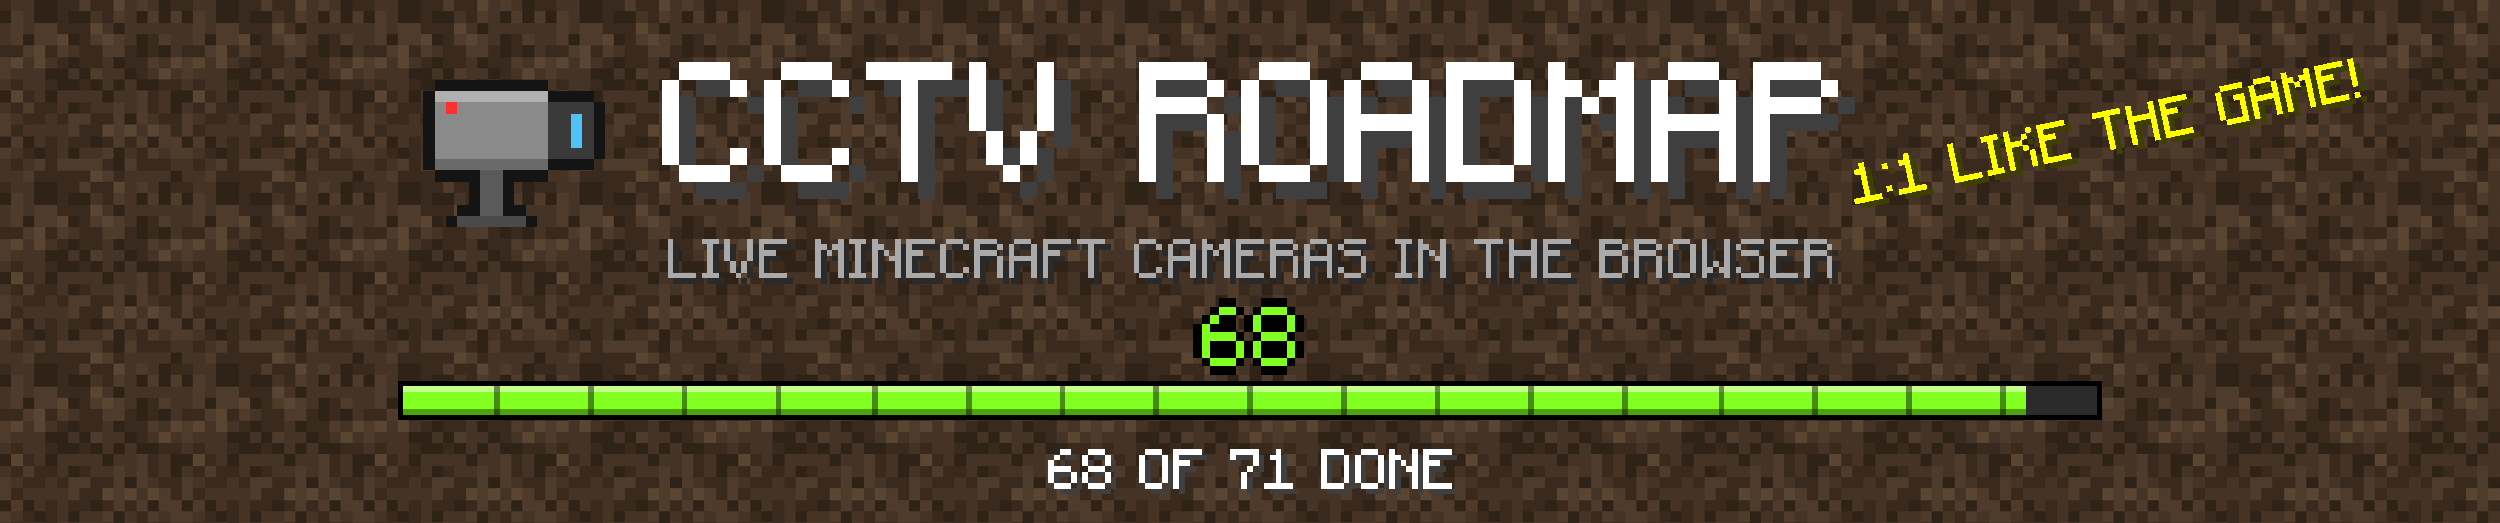
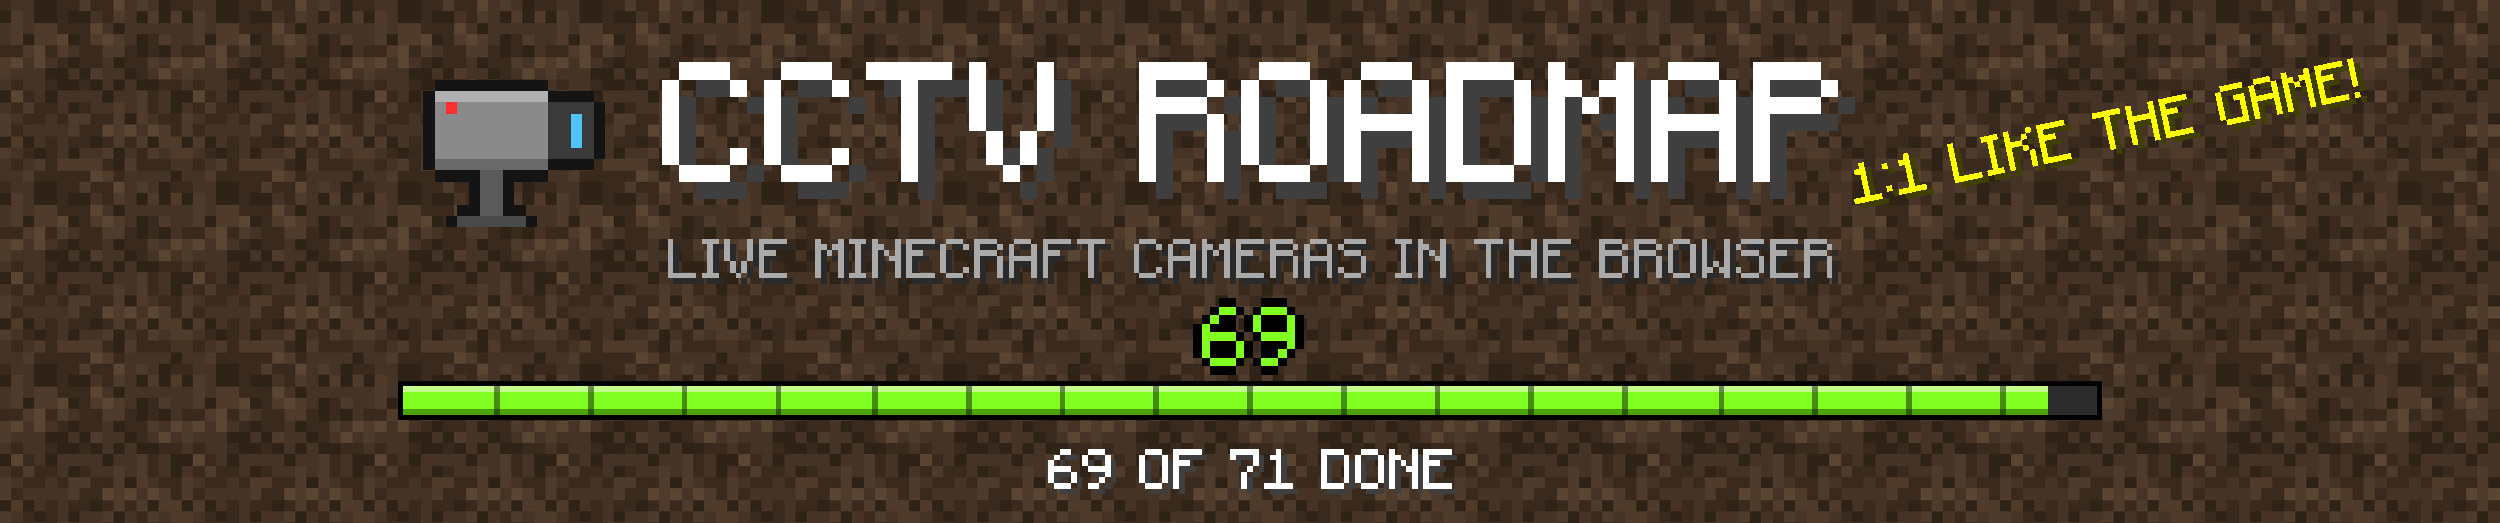
<svg xmlns="http://www.w3.org/2000/svg" width="880" height="184" viewBox="0 0 880 184" shape-rendering="crispEdges" role="img">
  <defs>
    <pattern id="dirt" width="64" height="64" patternUnits="userSpaceOnUse">
      <path fill="#3a2a1d" d="M0 0h4v4h-4zM20 0h8v4h-8zM32 0h8v4h-8zM60 0h4v4h-4zM20 4h4v4h-4zM36 4h4v4h-4zM20 8h12v4h-12zM28 12h4v4h-4zM52 12h4v4h-4zM0 16h8v4h-8zM16 16h4v4h-4zM28 16h8v4h-8zM44 16h4v4h-4zM52 16h4v4h-4zM20 20h4v4h-4zM28 20h8v4h-8zM44 20h8v4h-8zM48 24h4v4h-4zM4 28h4v4h-4zM16 28h4v4h-4zM28 28h4v4h-4zM56 28h8v4h-8zM8 32h4v4h-4zM52 32h4v4h-4zM4 36h4v4h-4zM12 36h8v4h-8zM28 36h4v4h-4zM52 36h4v4h-4zM8 40h8v4h-8zM20 40h4v4h-4zM32 40h8v4h-8zM56 40h8v4h-8zM4 44h4v4h-4zM28 44h8v4h-8zM60 44h4v4h-4zM16 48h4v4h-4zM24 48h8v4h-8zM36 48h4v4h-4zM44 48h4v4h-4zM8 52h4v4h-4zM16 52h4v4h-4zM48 52h4v4h-4zM4 56h4v4h-4zM16 56h4v4h-4zM36 56h4v4h-4zM48 56h12v4h-12zM12 60h20v4h-20zM40 60h4v4h-4z" />
      <path fill="#453325" d="M4 0h8v4h-8zM44 0h4v4h-4zM52 0h4v4h-4zM8 4h4v4h-4zM32 4h4v4h-4zM44 4h4v4h-4zM0 8h4v4h-4zM8 8h4v4h-4zM36 8h4v4h-4zM44 8h20v4h-20zM0 12h4v4h-4zM44 12h4v4h-4zM60 12h4v4h-4zM24 16h4v4h-4zM60 16h4v4h-4zM8 20h4v4h-4zM16 20h4v4h-4zM36 20h4v4h-4zM56 20h4v4h-4zM4 24h12v4h-12zM24 24h4v4h-4zM36 24h8v4h-8zM52 24h4v4h-4zM60 24h4v4h-4zM0 28h4v4h-4zM8 28h8v4h-8zM36 28h4v4h-4zM44 28h4v4h-4zM12 32h4v4h-4zM20 32h16v4h-16zM40 32h8v4h-8zM56 32h4v4h-4zM0 36h4v4h-4zM20 36h4v4h-4zM32 36h8v4h-8zM44 36h4v4h-4zM56 36h4v4h-4zM4 40h4v4h-4zM16 40h4v4h-4zM52 40h4v4h-4zM8 44h16v4h-16zM48 44h4v4h-4zM12 48h4v4h-4zM20 48h4v4h-4zM4 52h4v4h-4zM20 52h4v4h-4zM28 52h8v4h-8zM44 52h4v4h-4zM56 52h4v4h-4zM0 56h4v4h-4zM8 56h4v4h-4zM60 56h4v4h-4zM0 60h8v4h-8zM44 60h16v4h-16z" />
      <path fill="#2f2217" d="M12 0h8v4h-8zM56 0h4v4h-4zM0 4h4v4h-4zM12 4h8v4h-8zM24 4h8v4h-8zM48 4h4v4h-4zM56 4h4v4h-4zM40 8h4v4h-4zM8 12h4v4h-4zM24 12h4v4h-4zM48 12h4v4h-4zM48 16h4v4h-4zM56 16h4v4h-4zM24 20h4v4h-4zM40 20h4v4h-4zM16 24h8v4h-8zM28 24h4v4h-4zM44 24h4v4h-4zM20 28h8v4h-8zM32 28h4v4h-4zM40 28h4v4h-4zM48 28h8v4h-8zM0 32h4v4h-4zM16 32h4v4h-4zM36 32h4v4h-4zM60 32h4v4h-4zM24 36h4v4h-4zM60 36h4v4h-4zM44 40h4v4h-4zM0 48h4v4h-4zM8 48h4v4h-4zM32 48h4v4h-4zM52 48h4v4h-4zM12 52h4v4h-4zM24 52h4v4h-4zM40 52h4v4h-4zM40 56h4v4h-4zM60 60h4v4h-4z" />
      <path fill="#4f3b2b" d="M28 0h4v4h-4zM48 0h4v4h-4zM4 4h4v4h-4zM40 4h4v4h-4zM52 4h4v4h-4zM60 4h4v4h-4zM4 8h4v4h-4zM12 8h8v4h-8zM4 12h4v4h-4zM12 12h8v4h-8zM32 12h4v4h-4zM40 12h4v4h-4zM56 12h4v4h-4zM8 16h4v4h-4zM20 16h4v4h-4zM36 16h8v4h-8zM0 20h4v4h-4zM52 20h4v4h-4zM0 24h4v4h-4zM32 24h4v4h-4zM48 32h4v4h-4zM8 36h4v4h-4zM40 36h4v4h-4zM48 36h4v4h-4zM0 40h4v4h-4zM24 40h8v4h-8zM40 40h4v4h-4zM48 40h4v4h-4zM0 44h4v4h-4zM24 44h4v4h-4zM40 44h4v4h-4zM56 44h4v4h-4zM4 48h4v4h-4zM40 48h4v4h-4zM48 48h4v4h-4zM56 48h8v4h-8zM0 52h4v4h-4zM36 52h4v4h-4zM52 52h4v4h-4zM60 52h4v4h-4zM12 56h4v4h-4zM20 56h16v4h-16zM44 56h4v4h-4zM8 60h4v4h-4zM36 60h4v4h-4z" />
      <path fill="#5a4533" d="M40 0h4v4h-4zM32 8h4v4h-4zM20 12h4v4h-4zM36 12h4v4h-4zM12 16h4v4h-4zM4 20h4v4h-4zM12 20h4v4h-4zM60 20h4v4h-4zM56 24h4v4h-4zM4 32h4v4h-4zM36 44h4v4h-4zM44 44h4v4h-4zM52 44h4v4h-4zM32 60h4v4h-4z" />
    </pattern>
  </defs>
  <rect x="0" y="0" width="880" height="184" fill="url(#dirt)" />
  <path fill="#3f3f3f" d="M245 28h18v6h-18zM239 34h6v6h-6zM263 34h6v6h-6zM239 40h6v6h-6zM239 46h6v6h-6zM239 52h6v6h-6zM239 58h6v6h-6zM263 58h6v6h-6zM245 64h18v6h-18zM281 28h18v6h-18zM275 34h6v6h-6zM299 34h6v6h-6zM275 40h6v6h-6zM275 46h6v6h-6zM275 52h6v6h-6zM275 58h6v6h-6zM299 58h6v6h-6zM281 64h18v6h-18zM311 28h30v6h-30zM323 34h6v6h-6zM323 40h6v6h-6zM323 46h6v6h-6zM323 52h6v6h-6zM323 58h6v6h-6zM323 64h6v6h-6zM347 28h6v6h-6zM371 28h6v6h-6zM347 34h6v6h-6zM371 34h6v6h-6zM347 40h6v6h-6zM371 40h6v6h-6zM347 46h6v6h-6zM371 46h6v6h-6zM353 52h6v6h-6zM365 52h6v6h-6zM353 58h6v6h-6zM365 58h6v6h-6zM359 64h6v6h-6zM407 28h24v6h-24zM407 34h6v6h-6zM431 34h6v6h-6zM407 40h24v6h-24zM407 46h6v6h-6zM431 46h6v6h-6zM407 52h6v6h-6zM431 52h6v6h-6zM407 58h6v6h-6zM431 58h6v6h-6zM407 64h6v6h-6zM431 64h6v6h-6zM449 28h18v6h-18zM443 34h6v6h-6zM467 34h6v6h-6zM443 40h6v6h-6zM467 40h6v6h-6zM443 46h6v6h-6zM467 46h6v6h-6zM443 52h6v6h-6zM467 52h6v6h-6zM443 58h6v6h-6zM467 58h6v6h-6zM449 64h18v6h-18zM485 28h18v6h-18zM479 34h6v6h-6zM503 34h6v6h-6zM479 40h6v6h-6zM503 40h6v6h-6zM479 46h30v6h-30zM479 52h6v6h-6zM503 52h6v6h-6zM479 58h6v6h-6zM503 58h6v6h-6zM479 64h6v6h-6zM503 64h6v6h-6zM515 28h24v6h-24zM515 34h6v6h-6zM539 34h6v6h-6zM515 40h6v6h-6zM539 40h6v6h-6zM515 46h6v6h-6zM539 46h6v6h-6zM515 52h6v6h-6zM539 52h6v6h-6zM515 58h6v6h-6zM539 58h6v6h-6zM515 64h24v6h-24zM551 28h6v6h-6zM575 28h6v6h-6zM551 34h12v6h-12zM569 34h12v6h-12zM551 40h6v6h-6zM563 40h6v6h-6zM575 40h6v6h-6zM551 46h6v6h-6zM575 46h6v6h-6zM551 52h6v6h-6zM575 52h6v6h-6zM551 58h6v6h-6zM575 58h6v6h-6zM551 64h6v6h-6zM575 64h6v6h-6zM593 28h18v6h-18zM587 34h6v6h-6zM611 34h6v6h-6zM587 40h6v6h-6zM611 40h6v6h-6zM587 46h30v6h-30zM587 52h6v6h-6zM611 52h6v6h-6zM587 58h6v6h-6zM611 58h6v6h-6zM587 64h6v6h-6zM611 64h6v6h-6zM623 28h24v6h-24zM623 34h6v6h-6zM647 34h6v6h-6zM623 40h24v6h-24zM623 46h6v6h-6zM623 52h6v6h-6zM623 58h6v6h-6zM623 64h6v6h-6z" />
  <path fill="#ffffff" d="M239 22h18v6h-18zM233 28h6v6h-6zM257 28h6v6h-6zM233 34h6v6h-6zM233 40h6v6h-6zM233 46h6v6h-6zM233 52h6v6h-6zM257 52h6v6h-6zM239 58h18v6h-18zM275 22h18v6h-18zM269 28h6v6h-6zM293 28h6v6h-6zM269 34h6v6h-6zM269 40h6v6h-6zM269 46h6v6h-6zM269 52h6v6h-6zM293 52h6v6h-6zM275 58h18v6h-18zM305 22h30v6h-30zM317 28h6v6h-6zM317 34h6v6h-6zM317 40h6v6h-6zM317 46h6v6h-6zM317 52h6v6h-6zM317 58h6v6h-6zM341 22h6v6h-6zM365 22h6v6h-6zM341 28h6v6h-6zM365 28h6v6h-6zM341 34h6v6h-6zM365 34h6v6h-6zM341 40h6v6h-6zM365 40h6v6h-6zM347 46h6v6h-6zM359 46h6v6h-6zM347 52h6v6h-6zM359 52h6v6h-6zM353 58h6v6h-6zM401 22h24v6h-24zM401 28h6v6h-6zM425 28h6v6h-6zM401 34h24v6h-24zM401 40h6v6h-6zM425 40h6v6h-6zM401 46h6v6h-6zM425 46h6v6h-6zM401 52h6v6h-6zM425 52h6v6h-6zM401 58h6v6h-6zM425 58h6v6h-6zM443 22h18v6h-18zM437 28h6v6h-6zM461 28h6v6h-6zM437 34h6v6h-6zM461 34h6v6h-6zM437 40h6v6h-6zM461 40h6v6h-6zM437 46h6v6h-6zM461 46h6v6h-6zM437 52h6v6h-6zM461 52h6v6h-6zM443 58h18v6h-18zM479 22h18v6h-18zM473 28h6v6h-6zM497 28h6v6h-6zM473 34h6v6h-6zM497 34h6v6h-6zM473 40h30v6h-30zM473 46h6v6h-6zM497 46h6v6h-6zM473 52h6v6h-6zM497 52h6v6h-6zM473 58h6v6h-6zM497 58h6v6h-6zM509 22h24v6h-24zM509 28h6v6h-6zM533 28h6v6h-6zM509 34h6v6h-6zM533 34h6v6h-6zM509 40h6v6h-6zM533 40h6v6h-6zM509 46h6v6h-6zM533 46h6v6h-6zM509 52h6v6h-6zM533 52h6v6h-6zM509 58h24v6h-24zM545 22h6v6h-6zM569 22h6v6h-6zM545 28h12v6h-12zM563 28h12v6h-12zM545 34h6v6h-6zM557 34h6v6h-6zM569 34h6v6h-6zM545 40h6v6h-6zM569 40h6v6h-6zM545 46h6v6h-6zM569 46h6v6h-6zM545 52h6v6h-6zM569 52h6v6h-6zM545 58h6v6h-6zM569 58h6v6h-6zM587 22h18v6h-18zM581 28h6v6h-6zM605 28h6v6h-6zM581 34h6v6h-6zM605 34h6v6h-6zM581 40h30v6h-30zM581 46h6v6h-6zM605 46h6v6h-6zM581 52h6v6h-6zM605 52h6v6h-6zM581 58h6v6h-6zM605 58h6v6h-6zM617 22h24v6h-24zM617 28h6v6h-6zM641 28h6v6h-6zM617 34h24v6h-24zM617 40h6v6h-6zM617 46h6v6h-6zM617 52h6v6h-6zM617 58h6v6h-6z" />
  <path fill="#141414" d="M153 28h40v4h-40zM149 32h4v4h-4zM193 32h16v4h-16zM149 36h4v4h-4zM209 36h4v4h-4zM149 40h4v4h-4zM209 40h4v4h-4zM149 44h4v4h-4zM209 44h4v4h-4zM149 48h4v4h-4zM209 48h4v4h-4zM149 52h4v4h-4zM209 52h4v4h-4zM149 56h4v4h-4zM193 56h16v4h-16zM153 60h16v4h-16zM177 60h16v4h-16zM165 64h4v4h-4zM177 64h4v4h-4zM165 68h4v4h-4zM177 68h4v4h-4zM161 72h8v4h-8zM177 72h8v4h-8zM157 76h4v4h-4zM185 76h4v4h-4z" />
  <path fill="#b0b0b0" d="M153 32h40v4h-40z" />
  <path fill="#8a8a8a" d="M153 36h4v4h-4zM161 36h32v4h-32zM153 40h40v4h-40zM153 44h40v4h-40zM153 48h40v4h-40zM153 52h40v4h-40z" />
  <path fill="#ff3030" d="M157 36h4v4h-4z" />
  <path fill="#3a3a3a" d="M193 36h16v4h-16zM193 40h8v4h-8zM205 40h4v4h-4zM193 44h8v4h-8zM205 44h4v4h-4zM193 48h8v4h-8zM205 48h4v4h-4zM193 52h16v4h-16z" />
  <path fill="#4fc3f7" d="M201 40h4v4h-4zM201 44h4v4h-4zM201 48h4v4h-4z" />
  <path fill="#6a6a6a" d="M153 56h40v4h-40z" />
  <path fill="#5a5a5a" d="M169 60h8v4h-8zM169 64h8v4h-8zM169 68h8v4h-8zM169 72h8v4h-8z" />
  <path fill="#4a4a4a" d="M161 76h24v4h-24z" />
  <g transform="translate(653 72) rotate(-12)">
    <path fill="#3f3f00" d="M6 -12h2v2h-2zM4 -10h4v2h-4zM6 -8h2v2h-2zM6 -6h2v2h-2zM6 -4h2v2h-2zM6 -2h2v2h-2zM2 0h10v2h-10zM14 -10h2v2h-2zM14 -2h2v2h-2zM22 -12h2v2h-2zM20 -10h4v2h-4zM22 -8h2v2h-2zM22 -6h2v2h-2zM22 -4h2v2h-2zM22 -2h2v2h-2zM18 0h10v2h-10zM38 -12h2v2h-2zM38 -10h2v2h-2zM38 -8h2v2h-2zM38 -6h2v2h-2zM38 -4h2v2h-2zM38 -2h2v2h-2zM38 0h10v2h-10zM50 -12h6v2h-6zM52 -10h2v2h-2zM52 -8h2v2h-2zM52 -6h2v2h-2zM52 -4h2v2h-2zM52 -2h2v2h-2zM50 0h6v2h-6zM58 -12h2v2h-2zM66 -12h2v2h-2zM58 -10h2v2h-2zM64 -10h2v2h-2zM58 -8h6v2h-6zM58 -6h2v2h-2zM64 -6h2v2h-2zM58 -4h2v2h-2zM66 -4h2v2h-2zM58 -2h2v2h-2zM66 -2h2v2h-2zM58 0h2v2h-2zM66 0h2v2h-2zM70 -12h10v2h-10zM70 -10h2v2h-2zM70 -8h6v2h-6zM70 -6h2v2h-2zM70 -4h2v2h-2zM70 -2h2v2h-2zM70 0h10v2h-10zM90 -12h10v2h-10zM94 -10h2v2h-2zM94 -8h2v2h-2zM94 -6h2v2h-2zM94 -4h2v2h-2zM94 -2h2v2h-2zM94 0h2v2h-2zM102 -12h2v2h-2zM110 -12h2v2h-2zM102 -10h2v2h-2zM110 -10h2v2h-2zM102 -8h10v2h-10zM102 -6h2v2h-2zM110 -6h2v2h-2zM102 -4h2v2h-2zM110 -4h2v2h-2zM102 -2h2v2h-2zM110 -2h2v2h-2zM102 0h2v2h-2zM110 0h2v2h-2zM114 -12h10v2h-10zM114 -10h2v2h-2zM114 -8h6v2h-6zM114 -6h2v2h-2zM114 -4h2v2h-2zM114 -2h2v2h-2zM114 0h10v2h-10zM136 -12h8v2h-8zM134 -10h2v2h-2zM134 -8h2v2h-2zM140 -8h4v2h-4zM134 -6h2v2h-2zM142 -6h2v2h-2zM134 -4h2v2h-2zM142 -4h2v2h-2zM134 -2h2v2h-2zM142 -2h2v2h-2zM136 0h8v2h-8zM148 -12h6v2h-6zM146 -10h2v2h-2zM154 -10h2v2h-2zM146 -8h2v2h-2zM154 -8h2v2h-2zM146 -6h10v2h-10zM146 -4h2v2h-2zM154 -4h2v2h-2zM146 -2h2v2h-2zM154 -2h2v2h-2zM146 0h2v2h-2zM154 0h2v2h-2zM158 -12h2v2h-2zM166 -12h2v2h-2zM158 -10h4v2h-4zM164 -10h4v2h-4zM158 -8h2v2h-2zM162 -8h2v2h-2zM166 -8h2v2h-2zM158 -6h2v2h-2zM166 -6h2v2h-2zM158 -4h2v2h-2zM166 -4h2v2h-2zM158 -2h2v2h-2zM166 -2h2v2h-2zM158 0h2v2h-2zM166 0h2v2h-2zM170 -12h10v2h-10zM170 -10h2v2h-2zM170 -8h6v2h-6zM170 -6h2v2h-2zM170 -4h2v2h-2zM170 -2h2v2h-2zM170 0h10v2h-10zM182 -12h2v2h-2zM182 -10h2v2h-2zM182 -8h2v2h-2zM182 -6h2v2h-2zM182 -4h2v2h-2zM182 0h2v2h-2z" />
    <path fill="#ffff00" d="M4 -14h2v2h-2zM2 -12h4v2h-4zM4 -10h2v2h-2zM4 -8h2v2h-2zM4 -6h2v2h-2zM4 -4h2v2h-2zM0 -2h10v2h-10zM12 -12h2v2h-2zM12 -4h2v2h-2zM20 -14h2v2h-2zM18 -12h4v2h-4zM20 -10h2v2h-2zM20 -8h2v2h-2zM20 -6h2v2h-2zM20 -4h2v2h-2zM16 -2h10v2h-10zM36 -14h2v2h-2zM36 -12h2v2h-2zM36 -10h2v2h-2zM36 -8h2v2h-2zM36 -6h2v2h-2zM36 -4h2v2h-2zM36 -2h10v2h-10zM48 -14h6v2h-6zM50 -12h2v2h-2zM50 -10h2v2h-2zM50 -8h2v2h-2zM50 -6h2v2h-2zM50 -4h2v2h-2zM48 -2h6v2h-6zM56 -14h2v2h-2zM64 -14h2v2h-2zM56 -12h2v2h-2zM62 -12h2v2h-2zM56 -10h6v2h-6zM56 -8h2v2h-2zM62 -8h2v2h-2zM56 -6h2v2h-2zM64 -6h2v2h-2zM56 -4h2v2h-2zM64 -4h2v2h-2zM56 -2h2v2h-2zM64 -2h2v2h-2zM68 -14h10v2h-10zM68 -12h2v2h-2zM68 -10h6v2h-6zM68 -8h2v2h-2zM68 -6h2v2h-2zM68 -4h2v2h-2zM68 -2h10v2h-10zM88 -14h10v2h-10zM92 -12h2v2h-2zM92 -10h2v2h-2zM92 -8h2v2h-2zM92 -6h2v2h-2zM92 -4h2v2h-2zM92 -2h2v2h-2zM100 -14h2v2h-2zM108 -14h2v2h-2zM100 -12h2v2h-2zM108 -12h2v2h-2zM100 -10h10v2h-10zM100 -8h2v2h-2zM108 -8h2v2h-2zM100 -6h2v2h-2zM108 -6h2v2h-2zM100 -4h2v2h-2zM108 -4h2v2h-2zM100 -2h2v2h-2zM108 -2h2v2h-2zM112 -14h10v2h-10zM112 -12h2v2h-2zM112 -10h6v2h-6zM112 -8h2v2h-2zM112 -6h2v2h-2zM112 -4h2v2h-2zM112 -2h10v2h-10zM134 -14h8v2h-8zM132 -12h2v2h-2zM132 -10h2v2h-2zM138 -10h4v2h-4zM132 -8h2v2h-2zM140 -8h2v2h-2zM132 -6h2v2h-2zM140 -6h2v2h-2zM132 -4h2v2h-2zM140 -4h2v2h-2zM134 -2h8v2h-8zM146 -14h6v2h-6zM144 -12h2v2h-2zM152 -12h2v2h-2zM144 -10h2v2h-2zM152 -10h2v2h-2zM144 -8h10v2h-10zM144 -6h2v2h-2zM152 -6h2v2h-2zM144 -4h2v2h-2zM152 -4h2v2h-2zM144 -2h2v2h-2zM152 -2h2v2h-2zM156 -14h2v2h-2zM164 -14h2v2h-2zM156 -12h4v2h-4zM162 -12h4v2h-4zM156 -10h2v2h-2zM160 -10h2v2h-2zM164 -10h2v2h-2zM156 -8h2v2h-2zM164 -8h2v2h-2zM156 -6h2v2h-2zM164 -6h2v2h-2zM156 -4h2v2h-2zM164 -4h2v2h-2zM156 -2h2v2h-2zM164 -2h2v2h-2zM168 -14h10v2h-10zM168 -12h2v2h-2zM168 -10h6v2h-6zM168 -8h2v2h-2zM168 -6h2v2h-2zM168 -4h2v2h-2zM168 -2h10v2h-10zM180 -14h2v2h-2zM180 -12h2v2h-2zM180 -10h2v2h-2zM180 -8h2v2h-2zM180 -6h2v2h-2zM180 -2h2v2h-2z" />
  </g>
  <path fill="#2a2a2a" d="M237 86h2v2h-2zM237 88h2v2h-2zM237 90h2v2h-2zM237 92h2v2h-2zM237 94h2v2h-2zM237 96h2v2h-2zM237 98h10v2h-10zM249 86h6v2h-6zM251 88h2v2h-2zM251 90h2v2h-2zM251 92h2v2h-2zM251 94h2v2h-2zM251 96h2v2h-2zM249 98h6v2h-6zM257 86h2v2h-2zM265 86h2v2h-2zM257 88h2v2h-2zM265 88h2v2h-2zM257 90h2v2h-2zM265 90h2v2h-2zM257 92h2v2h-2zM265 92h2v2h-2zM259 94h2v2h-2zM263 94h2v2h-2zM259 96h2v2h-2zM263 96h2v2h-2zM261 98h2v2h-2zM269 86h10v2h-10zM269 88h2v2h-2zM269 90h6v2h-6zM269 92h2v2h-2zM269 94h2v2h-2zM269 96h2v2h-2zM269 98h10v2h-10zM289 86h2v2h-2zM297 86h2v2h-2zM289 88h4v2h-4zM295 88h4v2h-4zM289 90h2v2h-2zM293 90h2v2h-2zM297 90h2v2h-2zM289 92h2v2h-2zM297 92h2v2h-2zM289 94h2v2h-2zM297 94h2v2h-2zM289 96h2v2h-2zM297 96h2v2h-2zM289 98h2v2h-2zM297 98h2v2h-2zM301 86h6v2h-6zM303 88h2v2h-2zM303 90h2v2h-2zM303 92h2v2h-2zM303 94h2v2h-2zM303 96h2v2h-2zM301 98h6v2h-6zM309 86h2v2h-2zM317 86h2v2h-2zM309 88h4v2h-4zM317 88h2v2h-2zM309 90h2v2h-2zM313 90h2v2h-2zM317 90h2v2h-2zM309 92h2v2h-2zM315 92h4v2h-4zM309 94h2v2h-2zM317 94h2v2h-2zM309 96h2v2h-2zM317 96h2v2h-2zM309 98h2v2h-2zM317 98h2v2h-2zM321 86h10v2h-10zM321 88h2v2h-2zM321 90h6v2h-6zM321 92h2v2h-2zM321 94h2v2h-2zM321 96h2v2h-2zM321 98h10v2h-10zM335 86h6v2h-6zM333 88h2v2h-2zM341 88h2v2h-2zM333 90h2v2h-2zM333 92h2v2h-2zM333 94h2v2h-2zM333 96h2v2h-2zM341 96h2v2h-2zM335 98h6v2h-6zM345 86h8v2h-8zM345 88h2v2h-2zM353 88h2v2h-2zM345 90h8v2h-8zM345 92h2v2h-2zM353 92h2v2h-2zM345 94h2v2h-2zM353 94h2v2h-2zM345 96h2v2h-2zM353 96h2v2h-2zM345 98h2v2h-2zM353 98h2v2h-2zM359 86h6v2h-6zM357 88h2v2h-2zM365 88h2v2h-2zM357 90h2v2h-2zM365 90h2v2h-2zM357 92h10v2h-10zM357 94h2v2h-2zM365 94h2v2h-2zM357 96h2v2h-2zM365 96h2v2h-2zM357 98h2v2h-2zM365 98h2v2h-2zM369 86h10v2h-10zM369 88h2v2h-2zM369 90h6v2h-6zM369 92h2v2h-2zM369 94h2v2h-2zM369 96h2v2h-2zM369 98h2v2h-2zM381 86h10v2h-10zM385 88h2v2h-2zM385 90h2v2h-2zM385 92h2v2h-2zM385 94h2v2h-2zM385 96h2v2h-2zM385 98h2v2h-2zM403 86h6v2h-6zM401 88h2v2h-2zM409 88h2v2h-2zM401 90h2v2h-2zM401 92h2v2h-2zM401 94h2v2h-2zM401 96h2v2h-2zM409 96h2v2h-2zM403 98h6v2h-6zM415 86h6v2h-6zM413 88h2v2h-2zM421 88h2v2h-2zM413 90h2v2h-2zM421 90h2v2h-2zM413 92h10v2h-10zM413 94h2v2h-2zM421 94h2v2h-2zM413 96h2v2h-2zM421 96h2v2h-2zM413 98h2v2h-2zM421 98h2v2h-2zM425 86h2v2h-2zM433 86h2v2h-2zM425 88h4v2h-4zM431 88h4v2h-4zM425 90h2v2h-2zM429 90h2v2h-2zM433 90h2v2h-2zM425 92h2v2h-2zM433 92h2v2h-2zM425 94h2v2h-2zM433 94h2v2h-2zM425 96h2v2h-2zM433 96h2v2h-2zM425 98h2v2h-2zM433 98h2v2h-2zM437 86h10v2h-10zM437 88h2v2h-2zM437 90h6v2h-6zM437 92h2v2h-2zM437 94h2v2h-2zM437 96h2v2h-2zM437 98h10v2h-10zM449 86h8v2h-8zM449 88h2v2h-2zM457 88h2v2h-2zM449 90h8v2h-8zM449 92h2v2h-2zM457 92h2v2h-2zM449 94h2v2h-2zM457 94h2v2h-2zM449 96h2v2h-2zM457 96h2v2h-2zM449 98h2v2h-2zM457 98h2v2h-2zM463 86h6v2h-6zM461 88h2v2h-2zM469 88h2v2h-2zM461 90h2v2h-2zM469 90h2v2h-2zM461 92h10v2h-10zM461 94h2v2h-2zM469 94h2v2h-2zM461 96h2v2h-2zM469 96h2v2h-2zM461 98h2v2h-2zM469 98h2v2h-2zM475 86h8v2h-8zM473 88h2v2h-2zM475 90h6v2h-6zM481 92h2v2h-2zM481 94h2v2h-2zM473 96h2v2h-2zM481 96h2v2h-2zM475 98h6v2h-6zM493 86h6v2h-6zM495 88h2v2h-2zM495 90h2v2h-2zM495 92h2v2h-2zM495 94h2v2h-2zM495 96h2v2h-2zM493 98h6v2h-6zM501 86h2v2h-2zM509 86h2v2h-2zM501 88h4v2h-4zM509 88h2v2h-2zM501 90h2v2h-2zM505 90h2v2h-2zM509 90h2v2h-2zM501 92h2v2h-2zM507 92h4v2h-4zM501 94h2v2h-2zM509 94h2v2h-2zM501 96h2v2h-2zM509 96h2v2h-2zM501 98h2v2h-2zM509 98h2v2h-2zM521 86h10v2h-10zM525 88h2v2h-2zM525 90h2v2h-2zM525 92h2v2h-2zM525 94h2v2h-2zM525 96h2v2h-2zM525 98h2v2h-2zM533 86h2v2h-2zM541 86h2v2h-2zM533 88h2v2h-2zM541 88h2v2h-2zM533 90h10v2h-10zM533 92h2v2h-2zM541 92h2v2h-2zM533 94h2v2h-2zM541 94h2v2h-2zM533 96h2v2h-2zM541 96h2v2h-2zM533 98h2v2h-2zM541 98h2v2h-2zM545 86h10v2h-10zM545 88h2v2h-2zM545 90h6v2h-6zM545 92h2v2h-2zM545 94h2v2h-2zM545 96h2v2h-2zM545 98h10v2h-10zM565 86h8v2h-8zM565 88h2v2h-2zM573 88h2v2h-2zM565 90h8v2h-8zM565 92h2v2h-2zM573 92h2v2h-2zM565 94h2v2h-2zM573 94h2v2h-2zM565 96h2v2h-2zM573 96h2v2h-2zM565 98h8v2h-8zM577 86h8v2h-8zM577 88h2v2h-2zM585 88h2v2h-2zM577 90h8v2h-8zM577 92h2v2h-2zM585 92h2v2h-2zM577 94h2v2h-2zM585 94h2v2h-2zM577 96h2v2h-2zM585 96h2v2h-2zM577 98h2v2h-2zM585 98h2v2h-2zM591 86h6v2h-6zM589 88h2v2h-2zM597 88h2v2h-2zM589 90h2v2h-2zM597 90h2v2h-2zM589 92h2v2h-2zM597 92h2v2h-2zM589 94h2v2h-2zM597 94h2v2h-2zM589 96h2v2h-2zM597 96h2v2h-2zM591 98h6v2h-6zM601 86h2v2h-2zM609 86h2v2h-2zM601 88h2v2h-2zM609 88h2v2h-2zM601 90h2v2h-2zM609 90h2v2h-2zM601 92h2v2h-2zM609 92h2v2h-2zM601 94h2v2h-2zM605 94h2v2h-2zM609 94h2v2h-2zM601 96h4v2h-4zM607 96h4v2h-4zM601 98h2v2h-2zM609 98h2v2h-2zM615 86h8v2h-8zM613 88h2v2h-2zM615 90h6v2h-6zM621 92h2v2h-2zM621 94h2v2h-2zM613 96h2v2h-2zM621 96h2v2h-2zM615 98h6v2h-6zM625 86h10v2h-10zM625 88h2v2h-2zM625 90h6v2h-6zM625 92h2v2h-2zM625 94h2v2h-2zM625 96h2v2h-2zM625 98h10v2h-10zM637 86h8v2h-8zM637 88h2v2h-2zM645 88h2v2h-2zM637 90h8v2h-8zM637 92h2v2h-2zM645 92h2v2h-2zM637 94h2v2h-2zM645 94h2v2h-2zM637 96h2v2h-2zM645 96h2v2h-2zM637 98h2v2h-2zM645 98h2v2h-2z" />
  <path fill="#aaaaaa" d="M235 84h2v2h-2zM235 86h2v2h-2zM235 88h2v2h-2zM235 90h2v2h-2zM235 92h2v2h-2zM235 94h2v2h-2zM235 96h10v2h-10zM247 84h6v2h-6zM249 86h2v2h-2zM249 88h2v2h-2zM249 90h2v2h-2zM249 92h2v2h-2zM249 94h2v2h-2zM247 96h6v2h-6zM255 84h2v2h-2zM263 84h2v2h-2zM255 86h2v2h-2zM263 86h2v2h-2zM255 88h2v2h-2zM263 88h2v2h-2zM255 90h2v2h-2zM263 90h2v2h-2zM257 92h2v2h-2zM261 92h2v2h-2zM257 94h2v2h-2zM261 94h2v2h-2zM259 96h2v2h-2zM267 84h10v2h-10zM267 86h2v2h-2zM267 88h6v2h-6zM267 90h2v2h-2zM267 92h2v2h-2zM267 94h2v2h-2zM267 96h10v2h-10zM287 84h2v2h-2zM295 84h2v2h-2zM287 86h4v2h-4zM293 86h4v2h-4zM287 88h2v2h-2zM291 88h2v2h-2zM295 88h2v2h-2zM287 90h2v2h-2zM295 90h2v2h-2zM287 92h2v2h-2zM295 92h2v2h-2zM287 94h2v2h-2zM295 94h2v2h-2zM287 96h2v2h-2zM295 96h2v2h-2zM299 84h6v2h-6zM301 86h2v2h-2zM301 88h2v2h-2zM301 90h2v2h-2zM301 92h2v2h-2zM301 94h2v2h-2zM299 96h6v2h-6zM307 84h2v2h-2zM315 84h2v2h-2zM307 86h4v2h-4zM315 86h2v2h-2zM307 88h2v2h-2zM311 88h2v2h-2zM315 88h2v2h-2zM307 90h2v2h-2zM313 90h4v2h-4zM307 92h2v2h-2zM315 92h2v2h-2zM307 94h2v2h-2zM315 94h2v2h-2zM307 96h2v2h-2zM315 96h2v2h-2zM319 84h10v2h-10zM319 86h2v2h-2zM319 88h6v2h-6zM319 90h2v2h-2zM319 92h2v2h-2zM319 94h2v2h-2zM319 96h10v2h-10zM333 84h6v2h-6zM331 86h2v2h-2zM339 86h2v2h-2zM331 88h2v2h-2zM331 90h2v2h-2zM331 92h2v2h-2zM331 94h2v2h-2zM339 94h2v2h-2zM333 96h6v2h-6zM343 84h8v2h-8zM343 86h2v2h-2zM351 86h2v2h-2zM343 88h8v2h-8zM343 90h2v2h-2zM351 90h2v2h-2zM343 92h2v2h-2zM351 92h2v2h-2zM343 94h2v2h-2zM351 94h2v2h-2zM343 96h2v2h-2zM351 96h2v2h-2zM357 84h6v2h-6zM355 86h2v2h-2zM363 86h2v2h-2zM355 88h2v2h-2zM363 88h2v2h-2zM355 90h10v2h-10zM355 92h2v2h-2zM363 92h2v2h-2zM355 94h2v2h-2zM363 94h2v2h-2zM355 96h2v2h-2zM363 96h2v2h-2zM367 84h10v2h-10zM367 86h2v2h-2zM367 88h6v2h-6zM367 90h2v2h-2zM367 92h2v2h-2zM367 94h2v2h-2zM367 96h2v2h-2zM379 84h10v2h-10zM383 86h2v2h-2zM383 88h2v2h-2zM383 90h2v2h-2zM383 92h2v2h-2zM383 94h2v2h-2zM383 96h2v2h-2zM401 84h6v2h-6zM399 86h2v2h-2zM407 86h2v2h-2zM399 88h2v2h-2zM399 90h2v2h-2zM399 92h2v2h-2zM399 94h2v2h-2zM407 94h2v2h-2zM401 96h6v2h-6zM413 84h6v2h-6zM411 86h2v2h-2zM419 86h2v2h-2zM411 88h2v2h-2zM419 88h2v2h-2zM411 90h10v2h-10zM411 92h2v2h-2zM419 92h2v2h-2zM411 94h2v2h-2zM419 94h2v2h-2zM411 96h2v2h-2zM419 96h2v2h-2zM423 84h2v2h-2zM431 84h2v2h-2zM423 86h4v2h-4zM429 86h4v2h-4zM423 88h2v2h-2zM427 88h2v2h-2zM431 88h2v2h-2zM423 90h2v2h-2zM431 90h2v2h-2zM423 92h2v2h-2zM431 92h2v2h-2zM423 94h2v2h-2zM431 94h2v2h-2zM423 96h2v2h-2zM431 96h2v2h-2zM435 84h10v2h-10zM435 86h2v2h-2zM435 88h6v2h-6zM435 90h2v2h-2zM435 92h2v2h-2zM435 94h2v2h-2zM435 96h10v2h-10zM447 84h8v2h-8zM447 86h2v2h-2zM455 86h2v2h-2zM447 88h8v2h-8zM447 90h2v2h-2zM455 90h2v2h-2zM447 92h2v2h-2zM455 92h2v2h-2zM447 94h2v2h-2zM455 94h2v2h-2zM447 96h2v2h-2zM455 96h2v2h-2zM461 84h6v2h-6zM459 86h2v2h-2zM467 86h2v2h-2zM459 88h2v2h-2zM467 88h2v2h-2zM459 90h10v2h-10zM459 92h2v2h-2zM467 92h2v2h-2zM459 94h2v2h-2zM467 94h2v2h-2zM459 96h2v2h-2zM467 96h2v2h-2zM473 84h8v2h-8zM471 86h2v2h-2zM473 88h6v2h-6zM479 90h2v2h-2zM479 92h2v2h-2zM471 94h2v2h-2zM479 94h2v2h-2zM473 96h6v2h-6zM491 84h6v2h-6zM493 86h2v2h-2zM493 88h2v2h-2zM493 90h2v2h-2zM493 92h2v2h-2zM493 94h2v2h-2zM491 96h6v2h-6zM499 84h2v2h-2zM507 84h2v2h-2zM499 86h4v2h-4zM507 86h2v2h-2zM499 88h2v2h-2zM503 88h2v2h-2zM507 88h2v2h-2zM499 90h2v2h-2zM505 90h4v2h-4zM499 92h2v2h-2zM507 92h2v2h-2zM499 94h2v2h-2zM507 94h2v2h-2zM499 96h2v2h-2zM507 96h2v2h-2zM519 84h10v2h-10zM523 86h2v2h-2zM523 88h2v2h-2zM523 90h2v2h-2zM523 92h2v2h-2zM523 94h2v2h-2zM523 96h2v2h-2zM531 84h2v2h-2zM539 84h2v2h-2zM531 86h2v2h-2zM539 86h2v2h-2zM531 88h10v2h-10zM531 90h2v2h-2zM539 90h2v2h-2zM531 92h2v2h-2zM539 92h2v2h-2zM531 94h2v2h-2zM539 94h2v2h-2zM531 96h2v2h-2zM539 96h2v2h-2zM543 84h10v2h-10zM543 86h2v2h-2zM543 88h6v2h-6zM543 90h2v2h-2zM543 92h2v2h-2zM543 94h2v2h-2zM543 96h10v2h-10zM563 84h8v2h-8zM563 86h2v2h-2zM571 86h2v2h-2zM563 88h8v2h-8zM563 90h2v2h-2zM571 90h2v2h-2zM563 92h2v2h-2zM571 92h2v2h-2zM563 94h2v2h-2zM571 94h2v2h-2zM563 96h8v2h-8zM575 84h8v2h-8zM575 86h2v2h-2zM583 86h2v2h-2zM575 88h8v2h-8zM575 90h2v2h-2zM583 90h2v2h-2zM575 92h2v2h-2zM583 92h2v2h-2zM575 94h2v2h-2zM583 94h2v2h-2zM575 96h2v2h-2zM583 96h2v2h-2zM589 84h6v2h-6zM587 86h2v2h-2zM595 86h2v2h-2zM587 88h2v2h-2zM595 88h2v2h-2zM587 90h2v2h-2zM595 90h2v2h-2zM587 92h2v2h-2zM595 92h2v2h-2zM587 94h2v2h-2zM595 94h2v2h-2zM589 96h6v2h-6zM599 84h2v2h-2zM607 84h2v2h-2zM599 86h2v2h-2zM607 86h2v2h-2zM599 88h2v2h-2zM607 88h2v2h-2zM599 90h2v2h-2zM607 90h2v2h-2zM599 92h2v2h-2zM603 92h2v2h-2zM607 92h2v2h-2zM599 94h4v2h-4zM605 94h4v2h-4zM599 96h2v2h-2zM607 96h2v2h-2zM613 84h8v2h-8zM611 86h2v2h-2zM613 88h6v2h-6zM619 90h2v2h-2zM619 92h2v2h-2zM611 94h2v2h-2zM619 94h2v2h-2zM613 96h6v2h-6zM623 84h10v2h-10zM623 86h2v2h-2zM623 88h6v2h-6zM623 90h2v2h-2zM623 92h2v2h-2zM623 94h2v2h-2zM623 96h10v2h-10zM635 84h8v2h-8zM635 86h2v2h-2zM643 86h2v2h-2zM635 88h8v2h-8zM635 90h2v2h-2zM643 90h2v2h-2zM635 92h2v2h-2zM643 92h2v2h-2zM635 94h2v2h-2zM643 94h2v2h-2zM635 96h2v2h-2zM643 96h2v2h-2z" />
-   <path fill="#000000" d="M426 108h6v3h-6zM423 111h3v3h-3zM420 114h3v3h-3zM420 117h12v3h-12zM420 120h3v3h-3zM432 120h3v3h-3zM420 123h3v3h-3zM432 123h3v3h-3zM423 126h9v3h-9zM441 108h9v3h-9zM438 111h3v3h-3zM450 111h3v3h-3zM438 114h3v3h-3zM450 114h3v3h-3zM441 117h9v3h-9zM438 120h3v3h-3zM450 120h3v3h-3zM438 123h3v3h-3zM450 123h3v3h-3zM441 126h9v3h-9z" />
-   <path fill="#000000" d="M432 108h6v3h-6zM429 111h3v3h-3zM426 114h3v3h-3zM426 117h12v3h-12zM426 120h3v3h-3zM438 120h3v3h-3zM426 123h3v3h-3zM438 123h3v3h-3zM429 126h9v3h-9zM447 108h9v3h-9zM444 111h3v3h-3zM456 111h3v3h-3zM444 114h3v3h-3zM456 114h3v3h-3zM447 117h9v3h-9zM444 120h3v3h-3zM456 120h3v3h-3zM444 123h3v3h-3zM456 123h3v3h-3zM447 126h9v3h-9z" />
-   <path fill="#000000" d="M429 105h6v3h-6zM426 108h3v3h-3zM423 111h3v3h-3zM423 114h12v3h-12zM423 117h3v3h-3zM435 117h3v3h-3zM423 120h3v3h-3zM435 120h3v3h-3zM426 123h9v3h-9zM444 105h9v3h-9zM441 108h3v3h-3zM453 108h3v3h-3zM441 111h3v3h-3zM453 111h3v3h-3zM444 114h9v3h-9zM441 117h3v3h-3zM453 117h3v3h-3zM441 120h3v3h-3zM453 120h3v3h-3zM444 123h9v3h-9z" />
-   <path fill="#000000" d="M429 111h6v3h-6zM426 114h3v3h-3zM423 117h3v3h-3zM423 120h12v3h-12zM423 123h3v3h-3zM435 123h3v3h-3zM423 126h3v3h-3zM435 126h3v3h-3zM426 129h9v3h-9zM444 111h9v3h-9zM441 114h3v3h-3zM453 114h3v3h-3zM441 117h3v3h-3zM453 117h3v3h-3zM444 120h9v3h-9zM441 123h3v3h-3zM453 123h3v3h-3zM441 126h3v3h-3zM453 126h3v3h-3zM444 129h9v3h-9z" />
-   <path fill="#80ff20" d="M429 108h6v3h-6zM426 111h3v3h-3zM423 114h3v3h-3zM423 117h12v3h-12zM423 120h3v3h-3zM435 120h3v3h-3zM423 123h3v3h-3zM435 123h3v3h-3zM426 126h9v3h-9zM444 108h9v3h-9zM441 111h3v3h-3zM453 111h3v3h-3zM441 114h3v3h-3zM453 114h3v3h-3zM444 117h9v3h-9zM441 120h3v3h-3zM453 120h3v3h-3zM441 123h3v3h-3zM453 123h3v3h-3zM444 126h9v3h-9z" />
+   <path fill="#000000" d="M426 108h6v3h-6zM423 111h3v3h-3zM420 114h3v3h-3zM420 117h12v3h-12zM420 120h3v3h-3zM432 120h3v3h-3zM420 123h3v3h-3zM432 123h3v3h-3zM423 126h9v3h-9zM441 108h9v3h-9zM438 111h3v3h-3zM450 111h3v3h-3zM438 114h3v3h-3zM450 114h3v3h-3zM441 117h12v3h-12zM450 120h3v3h-3zM447 123h3v3h-3zM441 126h6v3h-6z" />
+   <path fill="#000000" d="M432 108h6v3h-6zM429 111h3v3h-3zM426 114h3v3h-3zM426 117h12v3h-12zM426 120h3v3h-3zM438 120h3v3h-3zM426 123h3v3h-3zM438 123h3v3h-3zM429 126h9v3h-9zM447 108h9v3h-9zM444 111h3v3h-3zM456 111h3v3h-3zM444 114h3v3h-3zM456 114h3v3h-3zM447 117h12v3h-12zM456 120h3v3h-3zM453 123h3v3h-3zM447 126h6v3h-6z" />
+   <path fill="#000000" d="M429 105h6v3h-6zM426 108h3v3h-3zM423 111h3v3h-3zM423 114h12v3h-12zM423 117h3v3h-3zM435 117h3v3h-3zM423 120h3v3h-3zM435 120h3v3h-3zM426 123h9v3h-9zM444 105h9v3h-9zM441 108h3v3h-3zM453 108h3v3h-3zM441 111h3v3h-3zM453 111h3v3h-3zM444 114h12v3h-12zM453 117h3v3h-3zM450 120h3v3h-3zM444 123h6v3h-6z" />
+   <path fill="#000000" d="M429 111h6v3h-6zM426 114h3v3h-3zM423 117h3v3h-3zM423 120h12v3h-12zM423 123h3v3h-3zM435 123h3v3h-3zM423 126h3v3h-3zM435 126h3v3h-3zM426 129h9v3h-9zM444 111h9v3h-9zM441 114h3v3h-3zM453 114h3v3h-3zM441 117h3v3h-3zM453 117h3v3h-3zM444 120h12v3h-12zM453 123h3v3h-3zM450 126h3v3h-3zM444 129h6v3h-6z" />
+   <path fill="#80ff20" d="M429 108h6v3h-6zM426 111h3v3h-3zM423 114h3v3h-3zM423 117h12v3h-12zM423 120h3v3h-3zM435 120h3v3h-3zM423 123h3v3h-3zM435 123h3v3h-3zM426 126h9v3h-9zM444 108h9v3h-9zM441 111h3v3h-3zM453 111h3v3h-3zM441 114h3v3h-3zM453 114h3v3h-3zM444 117h12v3h-12zM453 120h3v3h-3zM450 123h3v3h-3zM444 126h6v3h-6z" />
  <rect x="140" y="134" width="600" height="14" fill="#000000" />
  <rect x="142" y="136" width="596" height="10" fill="#2b2b2b" />
-   <rect x="142" y="136" width="571" height="10" fill="#80ff20" />
-   <rect x="142" y="136" width="571" height="2" fill="#c3ff8a" />
-   <rect x="142" y="144" width="571" height="2" fill="#4ca30c" />
+   <rect x="142" y="136" width="579" height="10" fill="#80ff20" />
+   <rect x="142" y="136" width="579" height="2" fill="#c3ff8a" />
+   <rect x="142" y="144" width="579" height="2" fill="#4ca30c" />
  <rect x="174" y="136" width="2" height="10" fill="#000000" fill-opacity="0.45" />
  <rect x="207" y="136" width="2" height="10" fill="#000000" fill-opacity="0.45" />
  <rect x="240" y="136" width="2" height="10" fill="#000000" fill-opacity="0.45" />
  <rect x="273" y="136" width="2" height="10" fill="#000000" fill-opacity="0.45" />
  <rect x="307" y="136" width="2" height="10" fill="#000000" fill-opacity="0.45" />
  <rect x="340" y="136" width="2" height="10" fill="#000000" fill-opacity="0.45" />
  <rect x="373" y="136" width="2" height="10" fill="#000000" fill-opacity="0.45" />
  <rect x="406" y="136" width="2" height="10" fill="#000000" fill-opacity="0.45" />
  <rect x="439" y="136" width="2" height="10" fill="#000000" fill-opacity="0.45" />
  <rect x="472" y="136" width="2" height="10" fill="#000000" fill-opacity="0.45" />
  <rect x="505" y="136" width="2" height="10" fill="#000000" fill-opacity="0.45" />
  <rect x="538" y="136" width="2" height="10" fill="#000000" fill-opacity="0.45" />
  <rect x="571" y="136" width="2" height="10" fill="#000000" fill-opacity="0.45" />
  <rect x="605" y="136" width="2" height="10" fill="#000000" fill-opacity="0.45" />
  <rect x="638" y="136" width="2" height="10" fill="#000000" fill-opacity="0.45" />
  <rect x="671" y="136" width="2" height="10" fill="#000000" fill-opacity="0.45" />
  <rect x="704" y="136" width="2" height="10" fill="#000000" fill-opacity="0.45" />
-   <path fill="#3f3f3f" d="M375 160h4v2h-4zM373 162h2v2h-2zM371 164h2v2h-2zM371 166h8v2h-8zM371 168h2v2h-2zM379 168h2v2h-2zM371 170h2v2h-2zM379 170h2v2h-2zM373 172h6v2h-6zM385 160h6v2h-6zM383 162h2v2h-2zM391 162h2v2h-2zM383 164h2v2h-2zM391 164h2v2h-2zM385 166h6v2h-6zM383 168h2v2h-2zM391 168h2v2h-2zM383 170h2v2h-2zM391 170h2v2h-2zM385 172h6v2h-6zM405 160h6v2h-6zM403 162h2v2h-2zM411 162h2v2h-2zM403 164h2v2h-2zM411 164h2v2h-2zM403 166h2v2h-2zM411 166h2v2h-2zM403 168h2v2h-2zM411 168h2v2h-2zM403 170h2v2h-2zM411 170h2v2h-2zM405 172h6v2h-6zM415 160h10v2h-10zM415 162h2v2h-2zM415 164h6v2h-6zM415 166h2v2h-2zM415 168h2v2h-2zM415 170h2v2h-2zM415 172h2v2h-2zM435 160h10v2h-10zM435 162h2v2h-2zM443 162h2v2h-2zM443 164h2v2h-2zM441 166h2v2h-2zM439 168h2v2h-2zM439 170h2v2h-2zM439 172h2v2h-2zM451 160h2v2h-2zM449 162h4v2h-4zM451 164h2v2h-2zM451 166h2v2h-2zM451 168h2v2h-2zM451 170h2v2h-2zM447 172h10v2h-10zM467 160h8v2h-8zM467 162h2v2h-2zM475 162h2v2h-2zM467 164h2v2h-2zM475 164h2v2h-2zM467 166h2v2h-2zM475 166h2v2h-2zM467 168h2v2h-2zM475 168h2v2h-2zM467 170h2v2h-2zM475 170h2v2h-2zM467 172h8v2h-8zM481 160h6v2h-6zM479 162h2v2h-2zM487 162h2v2h-2zM479 164h2v2h-2zM487 164h2v2h-2zM479 166h2v2h-2zM487 166h2v2h-2zM479 168h2v2h-2zM487 168h2v2h-2zM479 170h2v2h-2zM487 170h2v2h-2zM481 172h6v2h-6zM491 160h2v2h-2zM499 160h2v2h-2zM491 162h4v2h-4zM499 162h2v2h-2zM491 164h2v2h-2zM495 164h2v2h-2zM499 164h2v2h-2zM491 166h2v2h-2zM497 166h4v2h-4zM491 168h2v2h-2zM499 168h2v2h-2zM491 170h2v2h-2zM499 170h2v2h-2zM491 172h2v2h-2zM499 172h2v2h-2zM503 160h10v2h-10zM503 162h2v2h-2zM503 164h6v2h-6zM503 166h2v2h-2zM503 168h2v2h-2zM503 170h2v2h-2zM503 172h10v2h-10z" />
-   <path fill="#ffffff" d="M373 158h4v2h-4zM371 160h2v2h-2zM369 162h2v2h-2zM369 164h8v2h-8zM369 166h2v2h-2zM377 166h2v2h-2zM369 168h2v2h-2zM377 168h2v2h-2zM371 170h6v2h-6zM383 158h6v2h-6zM381 160h2v2h-2zM389 160h2v2h-2zM381 162h2v2h-2zM389 162h2v2h-2zM383 164h6v2h-6zM381 166h2v2h-2zM389 166h2v2h-2zM381 168h2v2h-2zM389 168h2v2h-2zM383 170h6v2h-6zM403 158h6v2h-6zM401 160h2v2h-2zM409 160h2v2h-2zM401 162h2v2h-2zM409 162h2v2h-2zM401 164h2v2h-2zM409 164h2v2h-2zM401 166h2v2h-2zM409 166h2v2h-2zM401 168h2v2h-2zM409 168h2v2h-2zM403 170h6v2h-6zM413 158h10v2h-10zM413 160h2v2h-2zM413 162h6v2h-6zM413 164h2v2h-2zM413 166h2v2h-2zM413 168h2v2h-2zM413 170h2v2h-2zM433 158h10v2h-10zM433 160h2v2h-2zM441 160h2v2h-2zM441 162h2v2h-2zM439 164h2v2h-2zM437 166h2v2h-2zM437 168h2v2h-2zM437 170h2v2h-2zM449 158h2v2h-2zM447 160h4v2h-4zM449 162h2v2h-2zM449 164h2v2h-2zM449 166h2v2h-2zM449 168h2v2h-2zM445 170h10v2h-10zM465 158h8v2h-8zM465 160h2v2h-2zM473 160h2v2h-2zM465 162h2v2h-2zM473 162h2v2h-2zM465 164h2v2h-2zM473 164h2v2h-2zM465 166h2v2h-2zM473 166h2v2h-2zM465 168h2v2h-2zM473 168h2v2h-2zM465 170h8v2h-8zM479 158h6v2h-6zM477 160h2v2h-2zM485 160h2v2h-2zM477 162h2v2h-2zM485 162h2v2h-2zM477 164h2v2h-2zM485 164h2v2h-2zM477 166h2v2h-2zM485 166h2v2h-2zM477 168h2v2h-2zM485 168h2v2h-2zM479 170h6v2h-6zM489 158h2v2h-2zM497 158h2v2h-2zM489 160h4v2h-4zM497 160h2v2h-2zM489 162h2v2h-2zM493 162h2v2h-2zM497 162h2v2h-2zM489 164h2v2h-2zM495 164h4v2h-4zM489 166h2v2h-2zM497 166h2v2h-2zM489 168h2v2h-2zM497 168h2v2h-2zM489 170h2v2h-2zM497 170h2v2h-2zM501 158h10v2h-10zM501 160h2v2h-2zM501 162h6v2h-6zM501 164h2v2h-2zM501 166h2v2h-2zM501 168h2v2h-2zM501 170h10v2h-10z" />
+   <path fill="#3f3f3f" d="M375 160h4v2h-4zM373 162h2v2h-2zM371 164h2v2h-2zM371 166h8v2h-8zM371 168h2v2h-2zM379 168h2v2h-2zM371 170h2v2h-2zM379 170h2v2h-2zM373 172h6v2h-6zM385 160h6v2h-6zM383 162h2v2h-2zM391 162h2v2h-2zM383 164h2v2h-2zM391 164h2v2h-2zM385 166h8v2h-8zM391 168h2v2h-2zM389 170h2v2h-2zM385 172h4v2h-4zM405 160h6v2h-6zM403 162h2v2h-2zM411 162h2v2h-2zM403 164h2v2h-2zM411 164h2v2h-2zM403 166h2v2h-2zM411 166h2v2h-2zM403 168h2v2h-2zM411 168h2v2h-2zM403 170h2v2h-2zM411 170h2v2h-2zM405 172h6v2h-6zM415 160h10v2h-10zM415 162h2v2h-2zM415 164h6v2h-6zM415 166h2v2h-2zM415 168h2v2h-2zM415 170h2v2h-2zM415 172h2v2h-2zM435 160h10v2h-10zM435 162h2v2h-2zM443 162h2v2h-2zM443 164h2v2h-2zM441 166h2v2h-2zM439 168h2v2h-2zM439 170h2v2h-2zM439 172h2v2h-2zM451 160h2v2h-2zM449 162h4v2h-4zM451 164h2v2h-2zM451 166h2v2h-2zM451 168h2v2h-2zM451 170h2v2h-2zM447 172h10v2h-10zM467 160h8v2h-8zM467 162h2v2h-2zM475 162h2v2h-2zM467 164h2v2h-2zM475 164h2v2h-2zM467 166h2v2h-2zM475 166h2v2h-2zM467 168h2v2h-2zM475 168h2v2h-2zM467 170h2v2h-2zM475 170h2v2h-2zM467 172h8v2h-8zM481 160h6v2h-6zM479 162h2v2h-2zM487 162h2v2h-2zM479 164h2v2h-2zM487 164h2v2h-2zM479 166h2v2h-2zM487 166h2v2h-2zM479 168h2v2h-2zM487 168h2v2h-2zM479 170h2v2h-2zM487 170h2v2h-2zM481 172h6v2h-6zM491 160h2v2h-2zM499 160h2v2h-2zM491 162h4v2h-4zM499 162h2v2h-2zM491 164h2v2h-2zM495 164h2v2h-2zM499 164h2v2h-2zM491 166h2v2h-2zM497 166h4v2h-4zM491 168h2v2h-2zM499 168h2v2h-2zM491 170h2v2h-2zM499 170h2v2h-2zM491 172h2v2h-2zM499 172h2v2h-2zM503 160h10v2h-10zM503 162h2v2h-2zM503 164h6v2h-6zM503 166h2v2h-2zM503 168h2v2h-2zM503 170h2v2h-2zM503 172h10v2h-10z" />
+   <path fill="#ffffff" d="M373 158h4v2h-4zM371 160h2v2h-2zM369 162h2v2h-2zM369 164h8v2h-8zM369 166h2v2h-2zM377 166h2v2h-2zM369 168h2v2h-2zM377 168h2v2h-2zM371 170h6v2h-6zM383 158h6v2h-6zM381 160h2v2h-2zM389 160h2v2h-2zM381 162h2v2h-2zM389 162h2v2h-2zM383 164h8v2h-8zM389 166h2v2h-2zM387 168h2v2h-2zM383 170h4v2h-4zM403 158h6v2h-6zM401 160h2v2h-2zM409 160h2v2h-2zM401 162h2v2h-2zM409 162h2v2h-2zM401 164h2v2h-2zM409 164h2v2h-2zM401 166h2v2h-2zM409 166h2v2h-2zM401 168h2v2h-2zM409 168h2v2h-2zM403 170h6v2h-6zM413 158h10v2h-10zM413 160h2v2h-2zM413 162h6v2h-6zM413 164h2v2h-2zM413 166h2v2h-2zM413 168h2v2h-2zM413 170h2v2h-2zM433 158h10v2h-10zM433 160h2v2h-2zM441 160h2v2h-2zM441 162h2v2h-2zM439 164h2v2h-2zM437 166h2v2h-2zM437 168h2v2h-2zM437 170h2v2h-2zM449 158h2v2h-2zM447 160h4v2h-4zM449 162h2v2h-2zM449 164h2v2h-2zM449 166h2v2h-2zM449 168h2v2h-2zM445 170h10v2h-10zM465 158h8v2h-8zM465 160h2v2h-2zM473 160h2v2h-2zM465 162h2v2h-2zM473 162h2v2h-2zM465 164h2v2h-2zM473 164h2v2h-2zM465 166h2v2h-2zM473 166h2v2h-2zM465 168h2v2h-2zM473 168h2v2h-2zM465 170h8v2h-8zM479 158h6v2h-6zM477 160h2v2h-2zM485 160h2v2h-2zM477 162h2v2h-2zM485 162h2v2h-2zM477 164h2v2h-2zM485 164h2v2h-2zM477 166h2v2h-2zM485 166h2v2h-2zM477 168h2v2h-2zM485 168h2v2h-2zM479 170h6v2h-6zM489 158h2v2h-2zM497 158h2v2h-2zM489 160h4v2h-4zM497 160h2v2h-2zM489 162h2v2h-2zM493 162h2v2h-2zM497 162h2v2h-2zM489 164h2v2h-2zM495 164h4v2h-4zM489 166h2v2h-2zM497 166h2v2h-2zM489 168h2v2h-2zM497 168h2v2h-2zM489 170h2v2h-2zM497 170h2v2h-2zM501 158h10v2h-10zM501 160h2v2h-2zM501 162h6v2h-6zM501 164h2v2h-2zM501 166h2v2h-2zM501 168h2v2h-2zM501 170h10v2h-10z" />
</svg>
